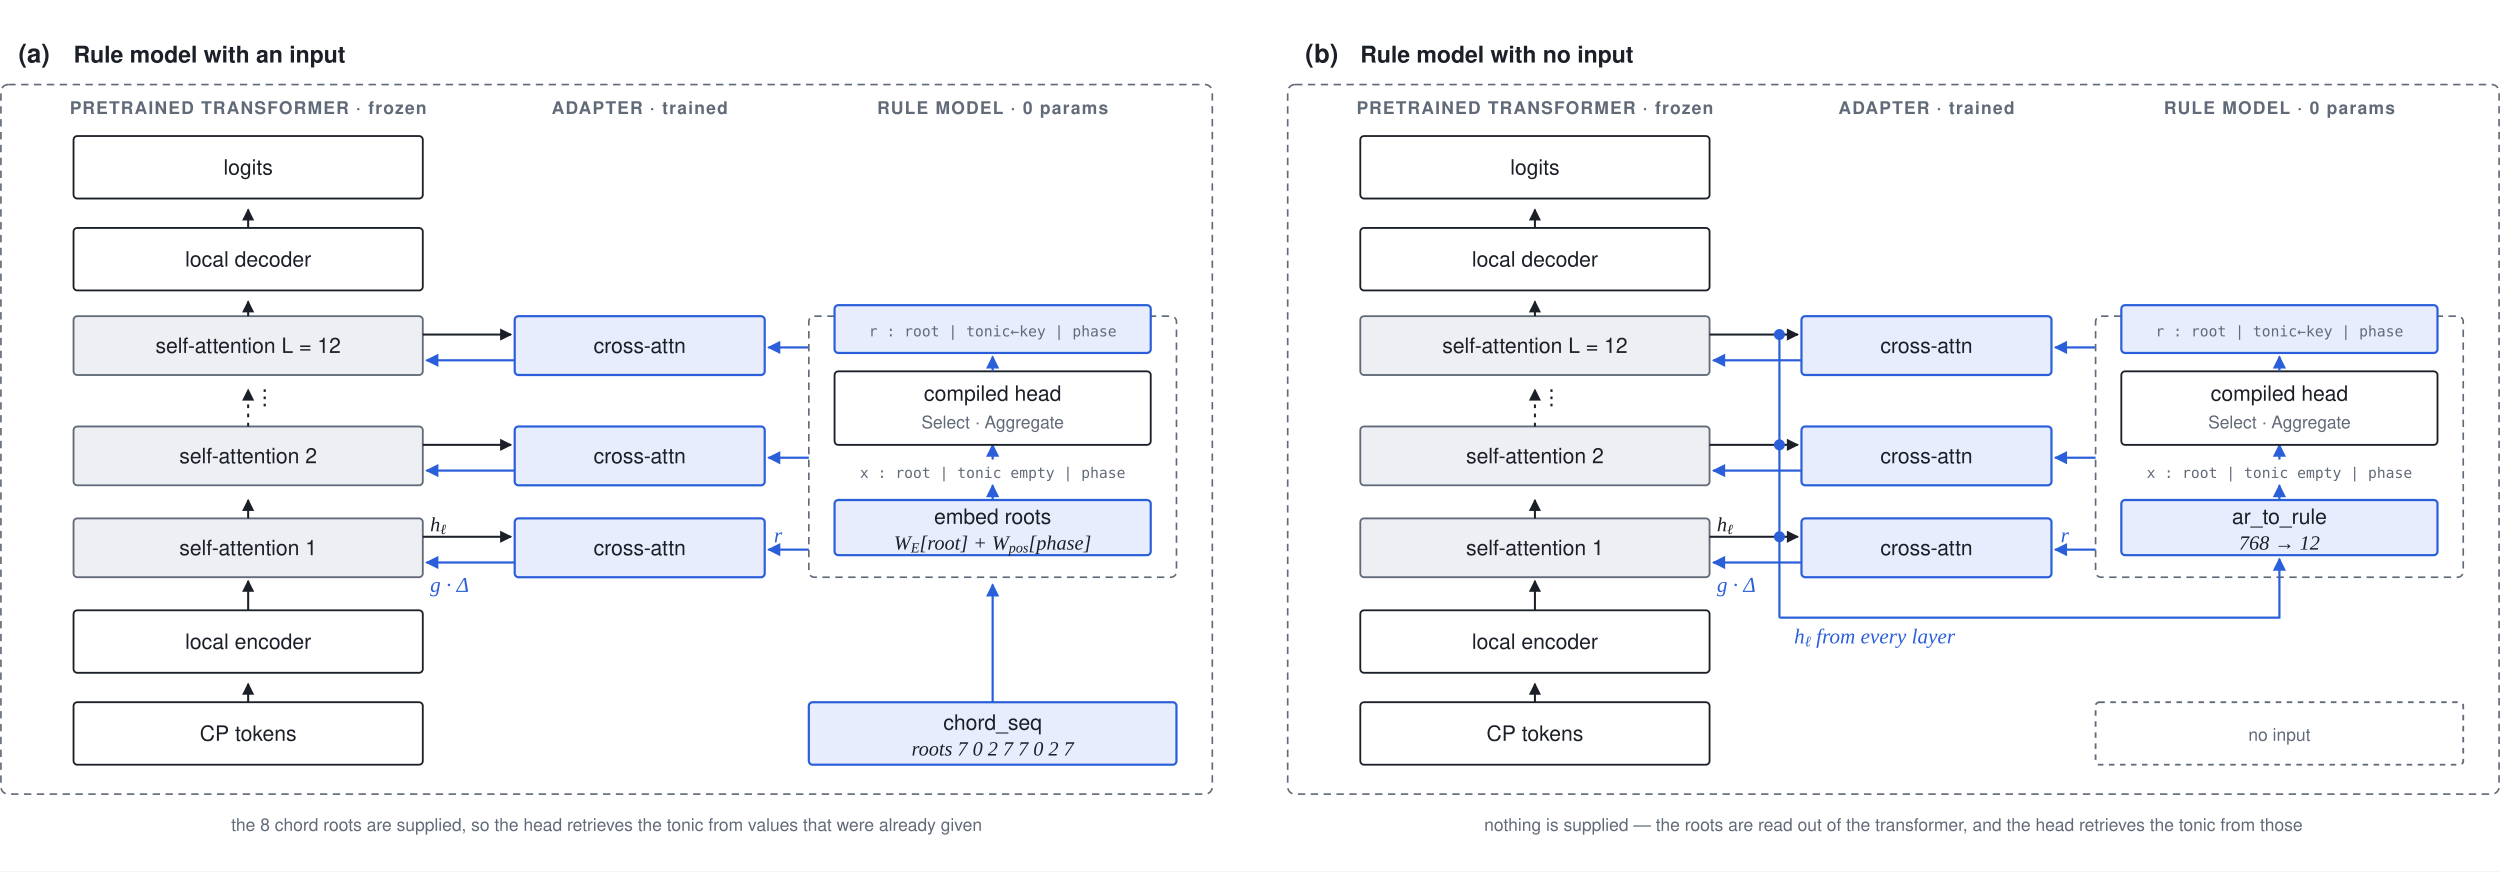
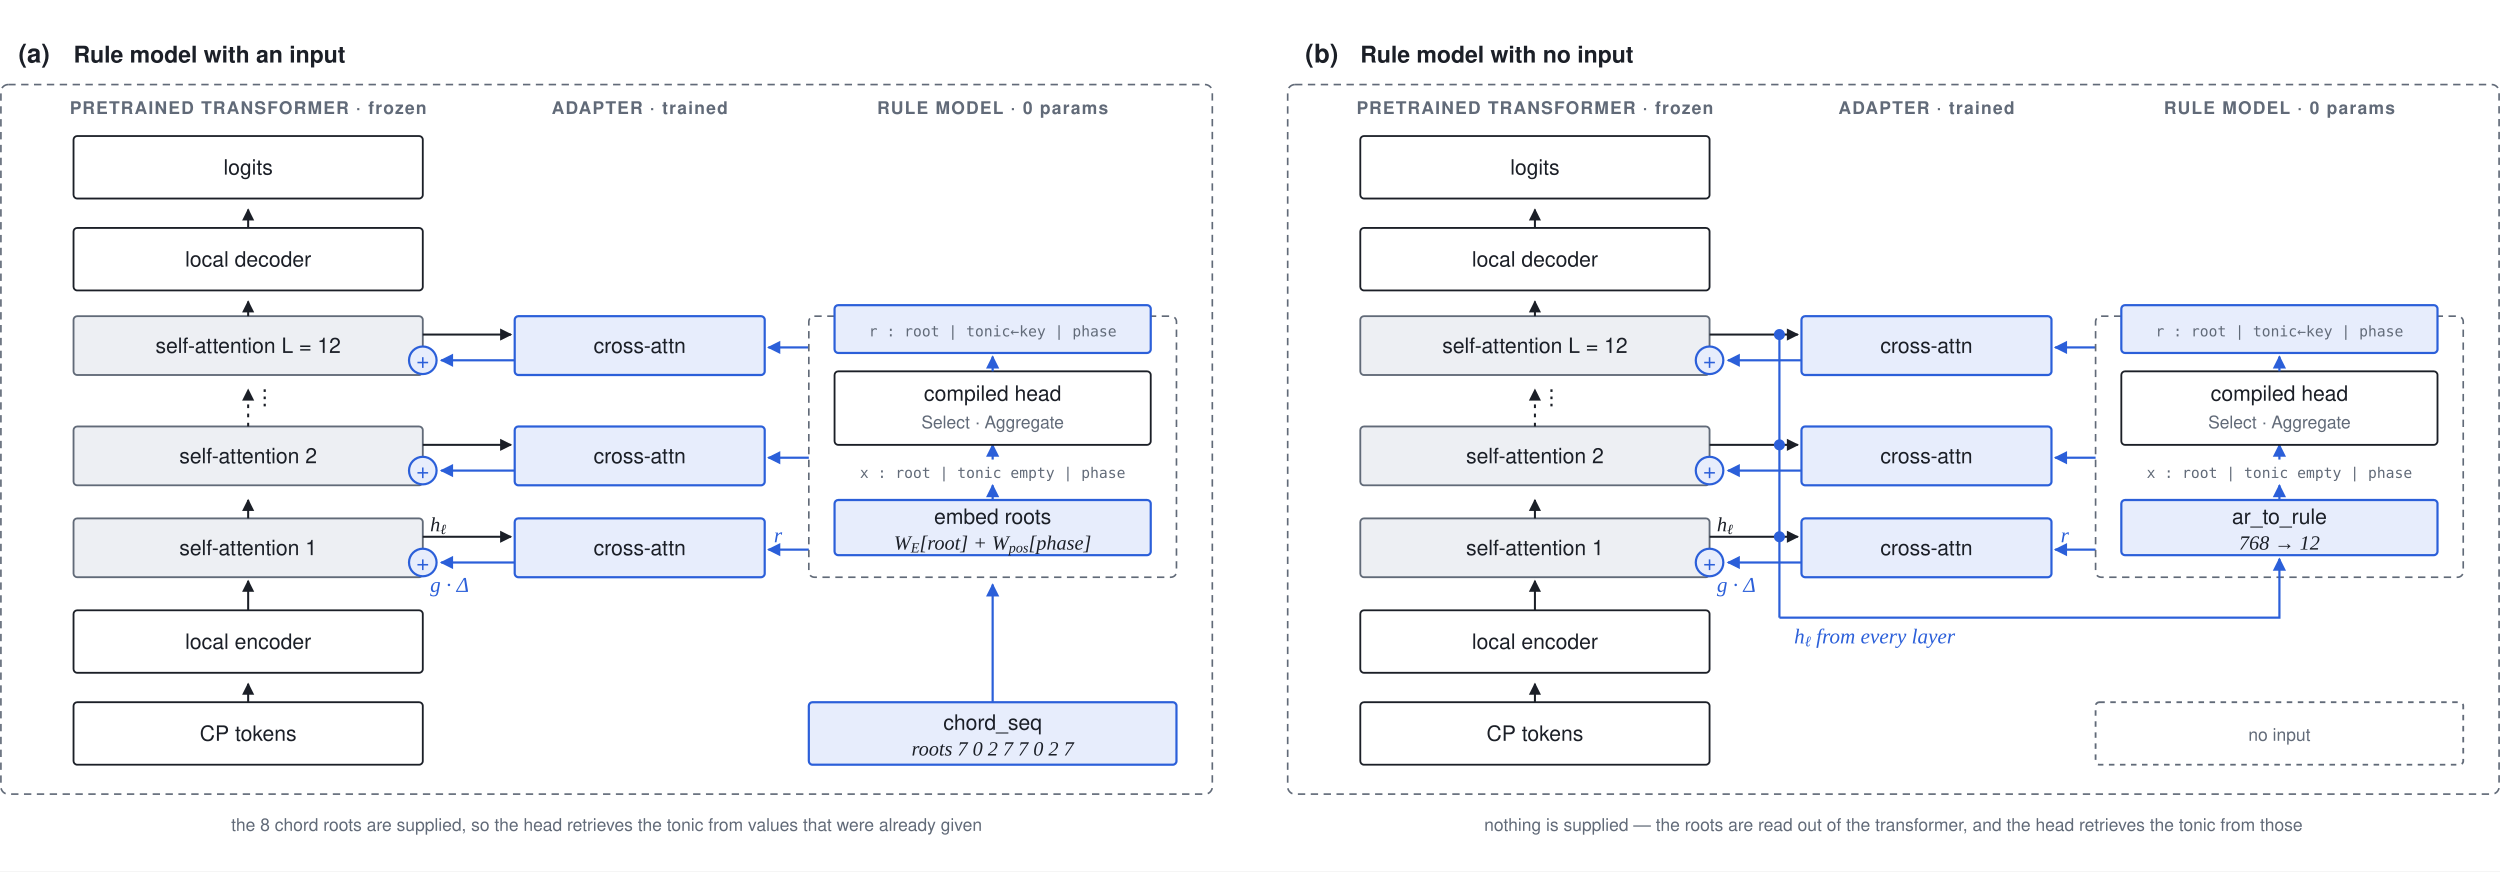
<svg xmlns="http://www.w3.org/2000/svg" viewBox="0 0 1360 474" width="1360" height="474" role="img" aria-label="Pretrained transformer on the left, rule model on the right, cross-attention adapters bridging them, with and without an input to the rule model">
  <style>
.pnl   { fill: #FFFFFF; stroke: #D7DCE4; stroke-width: 1; }
.bx    { fill: #F2F4F8; stroke: #D7DCE4; stroke-width: 1; }
.bxf   { fill: #EDEFF3; stroke: #C4CBD6; stroke-width: 1; }
.bxa   { fill: #E7EDFC; stroke: #2B5FD9; stroke-width: 1.2; }
.bxx   { fill: #FBF1E0; stroke: #A96A12; stroke-width: 1.2; }
.bxd   { fill: none; stroke: #616A78; stroke-width: 1; stroke-dasharray: 4 4; }
.slot  { fill: #FFFFFF; stroke: #2B5FD9; stroke-width: .8; }
.tick  { fill: #EDEFF3; stroke: #C4CBD6; stroke-width: .7; }
.ttl   { font: 600 12px 'IBM Plex Sans','Helvetica Neue',sans-serif; fill: #1B1F27;
          letter-spacing: .09em; }
.sub   { font: 400 10.5px 'IBM Plex Sans','Helvetica Neue',sans-serif; fill: #616A78; }
.lbl   { font: 500 11px 'IBM Plex Sans','Helvetica Neue',sans-serif; fill: #1B1F27; }
.lblf  { font: 500 11px 'IBM Plex Sans','Helvetica Neue',sans-serif; fill: #2B5FD9; }
.lblx  { font: 600 10px 'IBM Plex Sans','Helvetica Neue',sans-serif; fill: #A96A12; }
.mono  { font: 400 9.5px 'IBM Plex Mono',ui-monospace,monospace; fill: #616A78; }
.monof { font: 400 9.5px 'IBM Plex Mono',ui-monospace,monospace; fill: #2B5FD9; }
.tag   { font: 400 9px 'IBM Plex Sans','Helvetica Neue',sans-serif; fill: #616A78;
          letter-spacing: .06em; }
.arw   { stroke: #1B1F27; stroke-width: 1.4; fill: none; }
.arwf  { stroke: #2B5FD9; stroke-width: 1.5; fill: none; }
.arwx  { stroke: #A96A12; stroke-width: 1.2; fill: none; stroke-dasharray: 5 4; }
.hair  { stroke: #2B5FD9; stroke-width: .7; fill: none; opacity: .55; }

.pbx    { fill: #FFFFFF; stroke: #1B1F27; stroke-width: 1; }
.pfroz  { fill: #EDEFF3; stroke: #616A78; stroke-width: 1; }
.pacc   { fill: #E7EDFC; stroke: #2B5FD9; stroke-width: 1.2; }
.pempty { fill: none; stroke: #616A78; stroke-width: 1; stroke-dasharray: 3 3; }
.pdash  { fill: none; stroke: #616A78; stroke-width: .9; stroke-dasharray: 4 3; }
.ppanel { font: 700 14px 'IBM Plex Sans',Helvetica,Arial,sans-serif; fill: #1B1F27; }
.phead  { font: 600 12.5px 'IBM Plex Sans',Helvetica,Arial,sans-serif; fill: #1B1F27; }
.plbl   { font: 400 11.5px 'IBM Plex Sans',Helvetica,Arial,sans-serif; fill: #1B1F27; }
.plblb  { font: 600 11.5px 'IBM Plex Sans',Helvetica,Arial,sans-serif; fill: #1B1F27;
           letter-spacing: .04em; }
.pmath  { font: italic 400 11px Georgia,'Times New Roman',serif; fill: #1B1F27; }
.pmathf { font: italic 400 11.5px Georgia,'Times New Roman',serif; fill: #2B5FD9; }
.pcap   { font: 400 9.5px 'IBM Plex Sans',Helvetica,Arial,sans-serif; fill: #616A78; }
.ptag   { font: 400 8.5px 'IBM Plex Sans',Helvetica,Arial,sans-serif; fill: #616A78;
           letter-spacing: .05em; }
.pnum   { font: 400 8px 'IBM Plex Mono',monospace; fill: #616A78; }
.parw   { stroke: #1B1F27; stroke-width: 1.1; fill: none; }
.parwa  { stroke: #2B5FD9; stroke-width: 1.2; fill: none; }
.gcell-off { fill: none;            stroke: #D7DCE4;   stroke-width: .6; }
.gcell-vis { fill: #EDEFF3;   stroke: #D7DCE4;   stroke-width: .6; }
.gcell-hit { fill: #2B5FD9;          stroke: #2B5FD9;   stroke-width: .6; }

.plane   { stroke: #D7DCE4; stroke-width: 1; stroke-dasharray: 2 5; }
.plane-t { font: 600 9.5px 'IBM Plex Sans',Helvetica,sans-serif; fill: #616A78;
            letter-spacing: .07em; }
.pbrk    { fill: none; stroke: #616A78; stroke-width: .9; }
.pdot    { fill: #2B5FD9; stroke: none; }
.pplus   { font: 400 17px 'IBM Plex Sans',Helvetica,sans-serif; fill: #2B5FD9; }
+ .pplussm { font: 400 12px 'IBM Plex Sans',Helvetica,sans-serif; fill: #2B5FD9; }
</style>
  <rect width="1360" height="474" fill="#FFFFFF" />
  <marker id="ar-ink" viewBox="0 0 10 10" refX="9" refY="5" markerWidth="6" markerHeight="6" orient="auto-start-reverse">
    <path d="M 0 0 L 10 5 L 0 10 z" fill="#1B1F27" />
  </marker>
  <marker id="ar-flow" viewBox="0 0 10 10" refX="9" refY="5" markerWidth="6" markerHeight="6" orient="auto-start-reverse">
    <path d="M 0 0 L 10 5 L 0 10 z" fill="#2B5FD9" />
  </marker>
  <marker id="ar-aux" viewBox="0 0 10 10" refX="9" refY="5" markerWidth="6" markerHeight="6" orient="auto-start-reverse">
    <path d="M 0 0 L 10 5 L 0 10 z" fill="#A96A12" />
  </marker>
  <g>
    <rect x="0.5" y="46" width="659" height="386" rx="4" class="pdash" />
    <text x="10" y="34" class="ppanel">(a)</text>
    <text x="40" y="34" class="phead">Rule model with an input</text>
    <text x="135.0" y="62" text-anchor="middle" class="plane-t">PRETRAINED TRANSFORMER · frozen</text>
    <rect x="40" y="382" width="190" height="34" rx="2" class="pbx" />
    <text x="135.0" y="403.0" text-anchor="middle" class="plbl">CP tokens</text>
    <line x1="135.0" y1="382" x2="135.0" y2="372" class="parw" marker-end="url(#ar-ink)" />
    <rect x="40" y="332" width="190" height="34" rx="2" class="pbx" />
    <text x="135.0" y="353.0" text-anchor="middle" class="plbl">local encoder</text>
    <line x1="135.0" y1="332" x2="135.0" y2="316" class="parw" marker-end="url(#ar-ink)" />
    <rect x="40" y="282" width="190" height="32" rx="2" class="pfroz" />
    <text x="135.0" y="302.0" text-anchor="middle" class="plbl">self-attention 1</text>
    <line x1="135.0" y1="282" x2="135.0" y2="272" class="parw" marker-end="url(#ar-ink)" />
    <rect x="40" y="232" width="190" height="32" rx="2" class="pfroz" />
    <text x="135.0" y="252.0" text-anchor="middle" class="plbl">self-attention 2</text>
    <rect x="40" y="172" width="190" height="32" rx="2" class="pfroz" />
    <text x="135.0" y="192.0" text-anchor="middle" class="plbl">self-attention L = 12</text>
    <line x1="135.0" y1="232" x2="135.0" y2="212" class="parw" stroke-dasharray="2 3" marker-end="url(#ar-ink)" />
    <text x="144.0" y="220" text-anchor="middle" class="plbl">⋮</text>
    <line x1="135.0" y1="172" x2="135.0" y2="164" class="parw" marker-end="url(#ar-ink)" />
    <rect x="40" y="124" width="190" height="34" rx="2" class="pbx" />
    <text x="135.0" y="145.0" text-anchor="middle" class="plbl">local decoder</text>
    <line x1="135.0" y1="124" x2="135.0" y2="114" class="parw" marker-end="url(#ar-ink)" />
    <rect x="40" y="74" width="190" height="34" rx="2" class="pbx" />
    <text x="135.0" y="95.0" text-anchor="middle" class="plbl">logits</text>
    <text x="348.0" y="62" text-anchor="middle" class="plane-t">ADAPTER · trained</text>
    <rect x="280" y="282" width="136" height="32" rx="2" class="pacc" />
    <text x="348.0" y="302.0" text-anchor="middle" class="plbl">cross-attn</text>
    <line x1="230" y1="292" x2="278" y2="292" class="parw" marker-end="url(#ar-ink)" />
-     <line x1="280" y1="306" x2="232" y2="306" class="parwa" marker-end="url(#ar-flow)" />
+     <line x1="280" y1="306" x2="240" y2="306" class="parwa" marker-end="url(#ar-flow)" />
+     <circle cx="230" cy="306" r="7.5" class="pacc" />
+     <text x="230" y="310" text-anchor="middle" class="pplussm">+</text>
    <line x1="440" y1="299" x2="418" y2="299" class="parwa" marker-end="url(#ar-flow)" />
    <text x="234" y="289" class="pmath">h<tspan font-size="70%" baseline-shift="-20%">ℓ</tspan>
    </text>
    <text x="234" y="322" class="pmathf">g · Δ</text>
    <text x="421" y="295" class="pmathf">r</text>
    <rect x="280" y="232" width="136" height="32" rx="2" class="pacc" />
    <text x="348.0" y="252.0" text-anchor="middle" class="plbl">cross-attn</text>
    <line x1="230" y1="242" x2="278" y2="242" class="parw" marker-end="url(#ar-ink)" />
-     <line x1="280" y1="256" x2="232" y2="256" class="parwa" marker-end="url(#ar-flow)" />
+     <line x1="280" y1="256" x2="240" y2="256" class="parwa" marker-end="url(#ar-flow)" />
+     <circle cx="230" cy="256" r="7.5" class="pacc" />
+     <text x="230" y="260" text-anchor="middle" class="pplussm">+</text>
    <line x1="440" y1="249" x2="418" y2="249" class="parwa" marker-end="url(#ar-flow)" />
    <rect x="280" y="172" width="136" height="32" rx="2" class="pacc" />
    <text x="348.0" y="192.0" text-anchor="middle" class="plbl">cross-attn</text>
    <line x1="230" y1="182" x2="278" y2="182" class="parw" marker-end="url(#ar-ink)" />
-     <line x1="280" y1="196" x2="232" y2="196" class="parwa" marker-end="url(#ar-flow)" />
+     <line x1="280" y1="196" x2="240" y2="196" class="parwa" marker-end="url(#ar-flow)" />
+     <circle cx="230" cy="196" r="7.5" class="pacc" />
+     <text x="230" y="200" text-anchor="middle" class="pplussm">+</text>
    <line x1="440" y1="189" x2="418" y2="189" class="parwa" marker-end="url(#ar-flow)" />
    <text x="540.0" y="62" text-anchor="middle" class="plane-t">RULE MODEL · 0 params</text>
    <rect x="440" y="172" width="200" height="142" rx="3" class="pdash" />
    <rect x="454" y="272" width="172" height="30" rx="2" class="pacc" />
    <text x="540.0" y="285.0" text-anchor="middle" class="plbl">embed roots</text>
    <text x="540.0" y="299.0" text-anchor="middle" class="pmath">W<tspan font-size="70%" baseline-shift="-20%">E</tspan>[root] + W<tspan font-size="70%" baseline-shift="-20%">pos</tspan>[phase]</text>
    <rect x="440" y="382" width="200" height="34" rx="2" class="pacc" />
    <text x="540.0" y="397.0" text-anchor="middle" class="plbl">chord_seq</text>
    <text x="540.0" y="411.0" text-anchor="middle" class="pmath">roots  7 0 2 7 7 0 2 7</text>
    <line x1="540.0" y1="382" x2="540.0" y2="318" class="parwa" marker-end="url(#ar-flow)" />
    <line x1="540.0" y1="272" x2="540.0" y2="264" class="parwa" marker-end="url(#ar-flow)" />
    <text x="540.0" y="260" text-anchor="middle" class="pnum">x :  root | tonic empty | phase</text>
    <line x1="540.0" y1="250" x2="540.0" y2="242" class="parwa" marker-end="url(#ar-flow)" />
    <rect x="454" y="202" width="172" height="40" rx="2" class="pbx" />
    <text x="540.0" y="218" text-anchor="middle" class="plbl">compiled head</text>
    <text x="540.0" y="233" text-anchor="middle" class="pcap">Select · Aggregate</text>
    <line x1="540.0" y1="202" x2="540.0" y2="194" class="parwa" marker-end="url(#ar-flow)" />
    <rect x="454" y="166" width="172" height="26" rx="2" class="pacc" />
    <text x="540.0" y="183" text-anchor="middle" class="pnum">r :  root | tonic←key | phase</text>
    <text x="330" y="452" text-anchor="middle" class="pcap">the 8 chord roots are supplied, so the head retrieves the tonic from values that were already given</text>
  </g>
  <g transform="translate(700,0)">
    <rect x="0.5" y="46" width="659" height="386" rx="4" class="pdash" />
    <text x="10" y="34" class="ppanel">(b)</text>
    <text x="40" y="34" class="phead">Rule model with no input</text>
    <text x="135.0" y="62" text-anchor="middle" class="plane-t">PRETRAINED TRANSFORMER · frozen</text>
    <rect x="40" y="382" width="190" height="34" rx="2" class="pbx" />
    <text x="135.0" y="403.0" text-anchor="middle" class="plbl">CP tokens</text>
    <line x1="135.0" y1="382" x2="135.0" y2="372" class="parw" marker-end="url(#ar-ink)" />
    <rect x="40" y="332" width="190" height="34" rx="2" class="pbx" />
    <text x="135.0" y="353.0" text-anchor="middle" class="plbl">local encoder</text>
    <line x1="135.0" y1="332" x2="135.0" y2="316" class="parw" marker-end="url(#ar-ink)" />
    <rect x="40" y="282" width="190" height="32" rx="2" class="pfroz" />
    <text x="135.0" y="302.0" text-anchor="middle" class="plbl">self-attention 1</text>
    <line x1="135.0" y1="282" x2="135.0" y2="272" class="parw" marker-end="url(#ar-ink)" />
    <rect x="40" y="232" width="190" height="32" rx="2" class="pfroz" />
    <text x="135.0" y="252.0" text-anchor="middle" class="plbl">self-attention 2</text>
    <rect x="40" y="172" width="190" height="32" rx="2" class="pfroz" />
    <text x="135.0" y="192.0" text-anchor="middle" class="plbl">self-attention L = 12</text>
    <line x1="135.0" y1="232" x2="135.0" y2="212" class="parw" stroke-dasharray="2 3" marker-end="url(#ar-ink)" />
    <text x="144.0" y="220" text-anchor="middle" class="plbl">⋮</text>
    <line x1="135.0" y1="172" x2="135.0" y2="164" class="parw" marker-end="url(#ar-ink)" />
    <rect x="40" y="124" width="190" height="34" rx="2" class="pbx" />
    <text x="135.0" y="145.0" text-anchor="middle" class="plbl">local decoder</text>
    <line x1="135.0" y1="124" x2="135.0" y2="114" class="parw" marker-end="url(#ar-ink)" />
    <rect x="40" y="74" width="190" height="34" rx="2" class="pbx" />
    <text x="135.0" y="95.0" text-anchor="middle" class="plbl">logits</text>
    <text x="348.0" y="62" text-anchor="middle" class="plane-t">ADAPTER · trained</text>
    <rect x="280" y="282" width="136" height="32" rx="2" class="pacc" />
    <text x="348.0" y="302.0" text-anchor="middle" class="plbl">cross-attn</text>
    <line x1="230" y1="292" x2="278" y2="292" class="parw" marker-end="url(#ar-ink)" />
-     <line x1="280" y1="306" x2="232" y2="306" class="parwa" marker-end="url(#ar-flow)" />
+     <line x1="280" y1="306" x2="240" y2="306" class="parwa" marker-end="url(#ar-flow)" />
+     <circle cx="230" cy="306" r="7.5" class="pacc" />
+     <text x="230" y="310" text-anchor="middle" class="pplussm">+</text>
    <line x1="440" y1="299" x2="418" y2="299" class="parwa" marker-end="url(#ar-flow)" />
    <text x="234" y="289" class="pmath">h<tspan font-size="70%" baseline-shift="-20%">ℓ</tspan>
    </text>
    <text x="234" y="322" class="pmathf">g · Δ</text>
    <text x="421" y="295" class="pmathf">r</text>
    <rect x="280" y="232" width="136" height="32" rx="2" class="pacc" />
    <text x="348.0" y="252.0" text-anchor="middle" class="plbl">cross-attn</text>
    <line x1="230" y1="242" x2="278" y2="242" class="parw" marker-end="url(#ar-ink)" />
-     <line x1="280" y1="256" x2="232" y2="256" class="parwa" marker-end="url(#ar-flow)" />
+     <line x1="280" y1="256" x2="240" y2="256" class="parwa" marker-end="url(#ar-flow)" />
+     <circle cx="230" cy="256" r="7.5" class="pacc" />
+     <text x="230" y="260" text-anchor="middle" class="pplussm">+</text>
    <line x1="440" y1="249" x2="418" y2="249" class="parwa" marker-end="url(#ar-flow)" />
    <rect x="280" y="172" width="136" height="32" rx="2" class="pacc" />
    <text x="348.0" y="192.0" text-anchor="middle" class="plbl">cross-attn</text>
    <line x1="230" y1="182" x2="278" y2="182" class="parw" marker-end="url(#ar-ink)" />
-     <line x1="280" y1="196" x2="232" y2="196" class="parwa" marker-end="url(#ar-flow)" />
+     <line x1="280" y1="196" x2="240" y2="196" class="parwa" marker-end="url(#ar-flow)" />
+     <circle cx="230" cy="196" r="7.5" class="pacc" />
+     <text x="230" y="200" text-anchor="middle" class="pplussm">+</text>
    <line x1="440" y1="189" x2="418" y2="189" class="parwa" marker-end="url(#ar-flow)" />
    <text x="540.0" y="62" text-anchor="middle" class="plane-t">RULE MODEL · 0 params</text>
    <rect x="440" y="172" width="200" height="142" rx="3" class="pdash" />
    <rect x="454" y="272" width="172" height="30" rx="2" class="pacc" />
    <text x="540.0" y="285.0" text-anchor="middle" class="plbl">ar_to_rule</text>
    <text x="540.0" y="299.0" text-anchor="middle" class="pmath">768 → 12</text>
    <rect x="440" y="382" width="200" height="34" rx="2" class="pempty" />
    <text x="540.0" y="403" text-anchor="middle" class="pcap">no input</text>
    <line x1="268" y1="182" x2="268" y2="336" class="parwa" />
    <circle cx="268" cy="292" r="3" class="pdot" />
    <circle cx="268" cy="242" r="3" class="pdot" />
    <circle cx="268" cy="182" r="3" class="pdot" />
    <polyline points="268,336 540.0,336 540.0,304" class="parwa" marker-end="url(#ar-flow)" />
    <text x="276" y="350" class="pmathf">h<tspan font-size="70%" baseline-shift="-20%">ℓ</tspan>  from every layer</text>
    <line x1="540.0" y1="272" x2="540.0" y2="264" class="parwa" marker-end="url(#ar-flow)" />
    <text x="540.0" y="260" text-anchor="middle" class="pnum">x :  root | tonic empty | phase</text>
    <line x1="540.0" y1="250" x2="540.0" y2="242" class="parwa" marker-end="url(#ar-flow)" />
    <rect x="454" y="202" width="172" height="40" rx="2" class="pbx" />
    <text x="540.0" y="218" text-anchor="middle" class="plbl">compiled head</text>
    <text x="540.0" y="233" text-anchor="middle" class="pcap">Select · Aggregate</text>
    <line x1="540.0" y1="202" x2="540.0" y2="194" class="parwa" marker-end="url(#ar-flow)" />
    <rect x="454" y="166" width="172" height="26" rx="2" class="pacc" />
    <text x="540.0" y="183" text-anchor="middle" class="pnum">r :  root | tonic←key | phase</text>
    <text x="330" y="452" text-anchor="middle" class="pcap">nothing is supplied — the roots are read out of the transformer, and the head retrieves the tonic from those</text>
  </g>
</svg>
